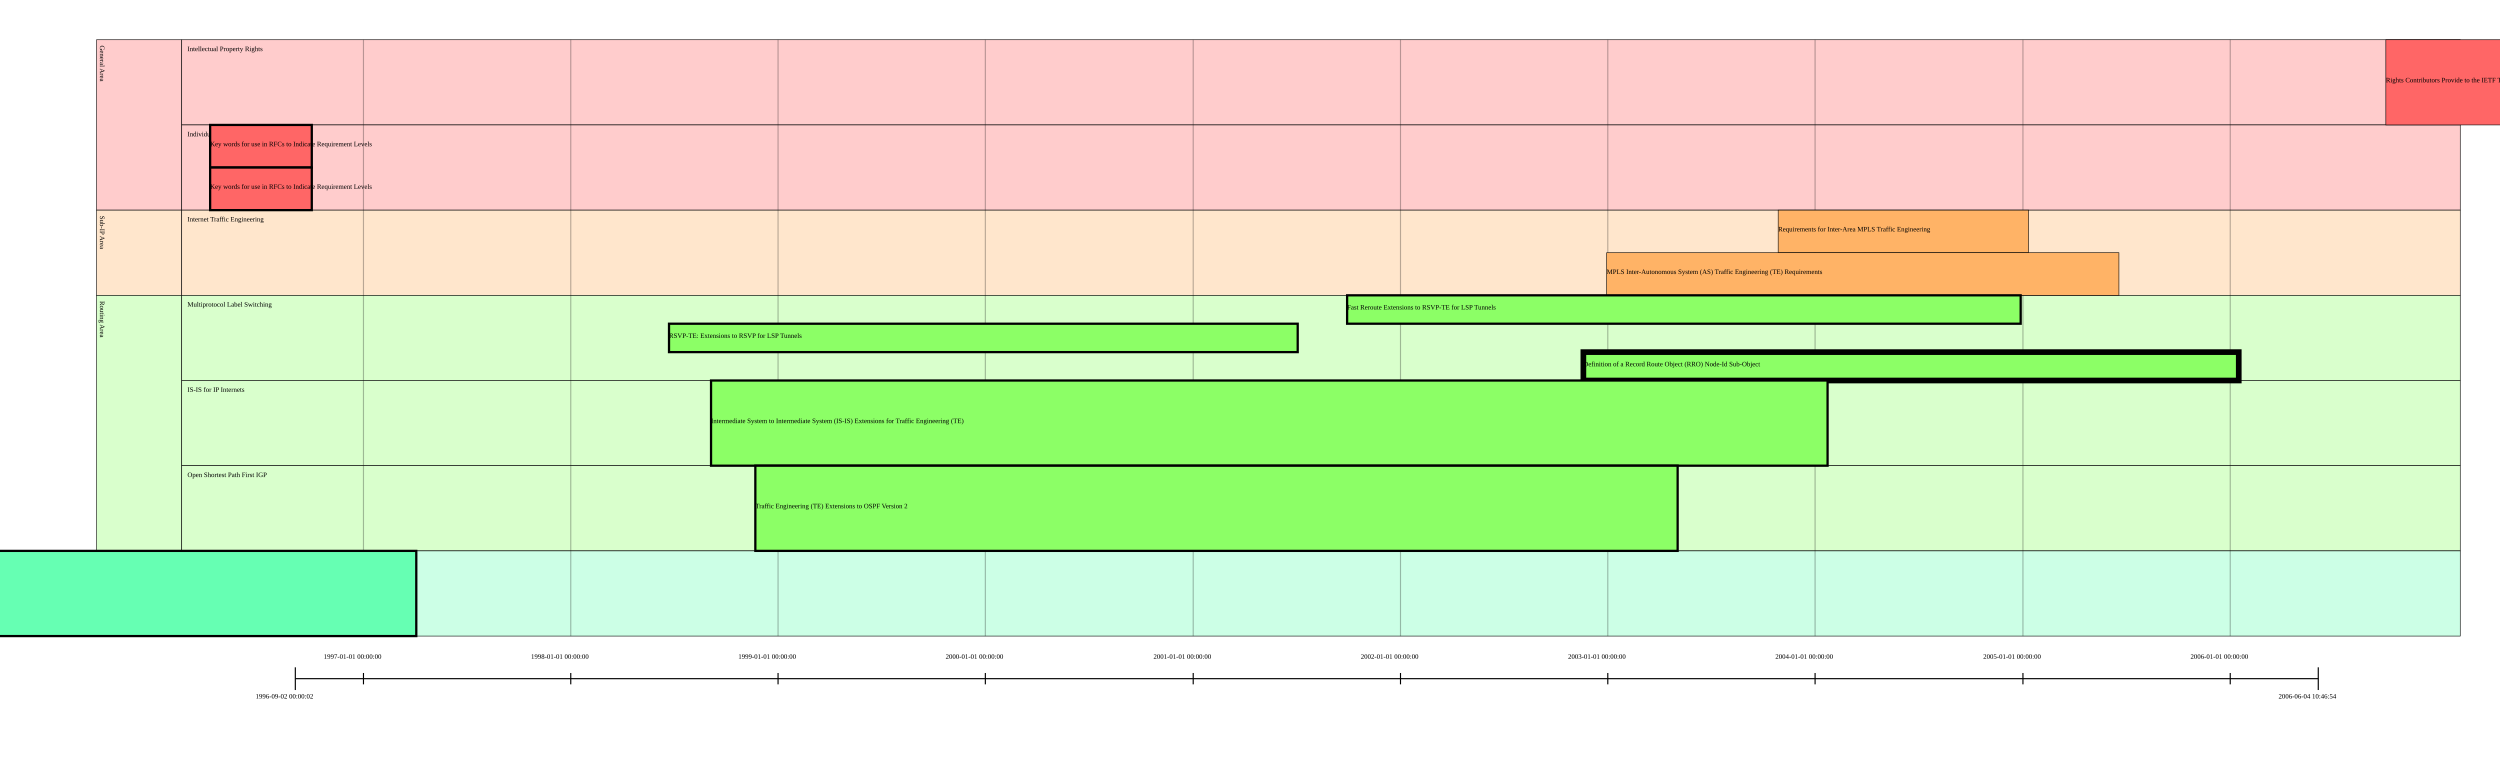
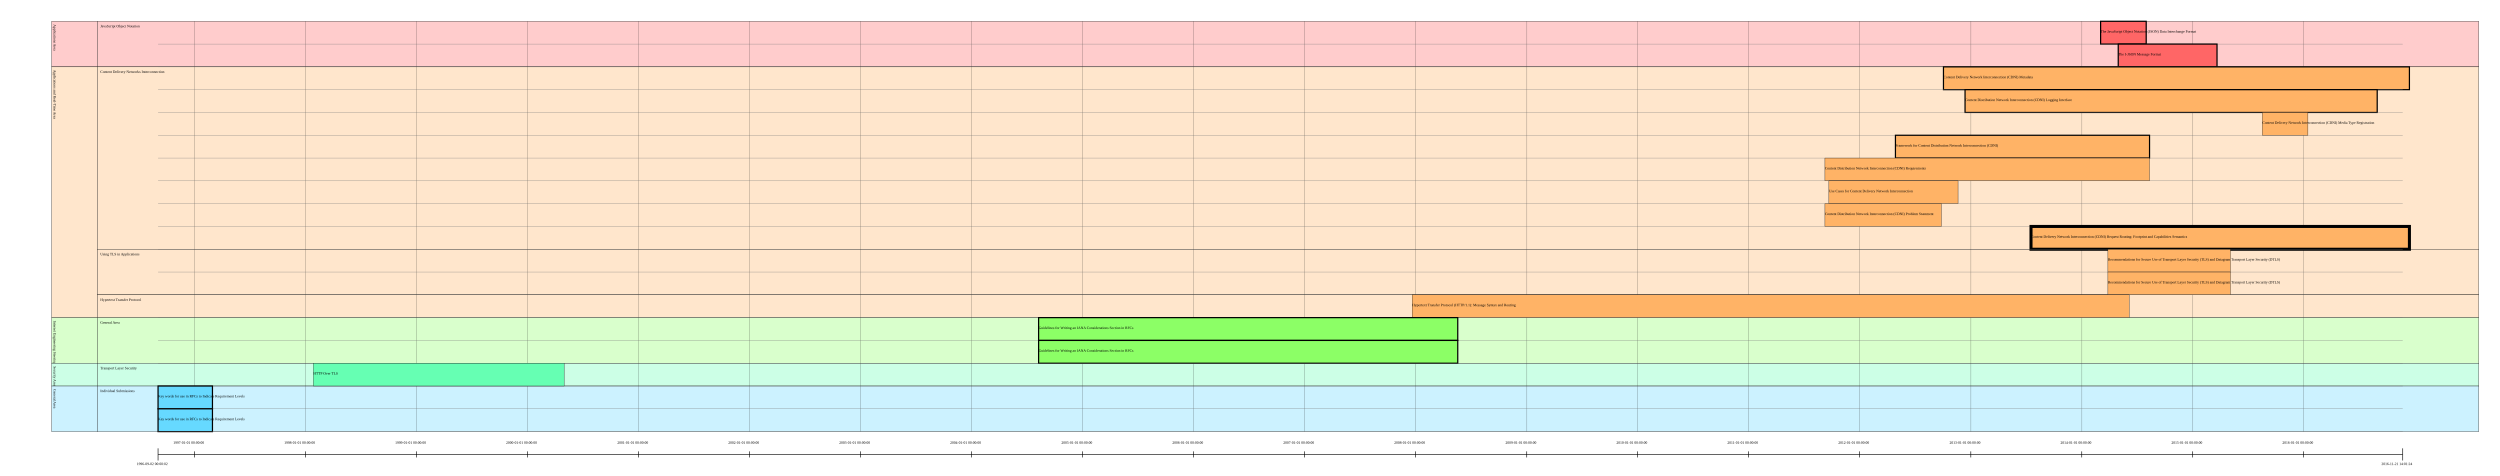
- <svg xmlns="http://www.w3.org/2000/svg" baseProfile="full" height="1340" version="1.1" width="4402">
+ <svg xmlns="http://www.w3.org/2000/svg" baseProfile="full" height="1565" version="1.1" width="8225">
  <defs />
-   <rect fill="#ffcccc" height="300" stroke="#000000" width="150" x="170" y="70" />
-   <text lengthAdjust="spacing" textLength="[150]" writing-mode="tb" x="180" y="80">General Area</text>
-   <rect fill="#ffe6cc" height="150" stroke="#000000" width="150" x="170" y="370" />
-   <text lengthAdjust="spacing" textLength="[150]" writing-mode="tb" x="180" y="380">Sub-IP Area</text>
-   <rect fill="#d9ffcc" height="450" stroke="#000000" width="150" x="170" y="520" />
-   <text lengthAdjust="spacing" textLength="[150]" writing-mode="tb" x="180" y="530">Routing Area</text>
-   <rect fill="#ccffe6" height="150" stroke="#000000" width="150" x="170" y="970" />
-   <text lengthAdjust="spacing" textLength="[150]" writing-mode="tb" x="180" y="980">Transport Area</text>
-   <rect fill="#ffcccc" height="150" stroke="#000000" width="4012" x="320" y="70" />
-   <text lengthAdjust="spacing" textLength="[150]" x="330" y="90">Intellectual Property Rights</text>
-   <rect fill="#ffcccc" height="150" stroke="#000000" width="4012" x="320" y="220" />
-   <text lengthAdjust="spacing" textLength="[150]" x="330" y="240">Individual Submissions</text>
-   <rect fill="#ffe6cc" height="150" stroke="#000000" width="4012" x="320" y="370" />
-   <text lengthAdjust="spacing" textLength="[150]" x="330" y="390">Internet Traffic Engineering</text>
-   <rect fill="#d9ffcc" height="150" stroke="#000000" width="4012" x="320" y="520" />
-   <text lengthAdjust="spacing" textLength="[150]" x="330" y="540">Multiprotocol Label Switching</text>
-   <rect fill="#d9ffcc" height="150" stroke="#000000" width="4012" x="320" y="670" />
-   <text lengthAdjust="spacing" textLength="[150]" x="330" y="690">IS-IS for IP Internets</text>
-   <rect fill="#d9ffcc" height="150" stroke="#000000" width="4012" x="320" y="820" />
-   <text lengthAdjust="spacing" textLength="[150]" x="330" y="840">Open Shortest Path First IGP</text>
-   <rect fill="#ccffe6" height="150" stroke="#000000" width="4012" x="320" y="970" />
-   <text lengthAdjust="spacing" textLength="[150]" x="330" y="990">Resource Reservation Setup Protocol</text>
-   <line stroke="#000000" stroke-width="2" x1="520" x2="4082" y1="1195.0" y2="1195.0" />
-   <line stroke="#000000" stroke-width="2" x1="520" x2="520" y1="1215.0" y2="1175.0" />
-   <line stroke="#000000" stroke-width="2" x1="4082" x2="4082" y1="1215.0" y2="1175.0" />
-   <text x="450" y="1230.0">1996-09-02 00:00:02</text>
-   <text x="4012" y="1230.0">2006-06-04 10:46:54</text>
-   <line stroke="#111111" stroke-opacity="0.3" stroke-width="2" x1="640" x2="640" y1="1120" y2="70" />
-   <line stroke="#000000" stroke-width="2" x1="640" x2="640" y1="1205.0" y2="1185.0" />
-   <text x="570" y="1160.0">1997-01-01 00:00:00</text>
-   <line stroke="#111111" stroke-opacity="0.3" stroke-width="2" x1="1005" x2="1005" y1="1120" y2="70" />
-   <line stroke="#000000" stroke-width="2" x1="1005" x2="1005" y1="1205.0" y2="1185.0" />
-   <text x="935" y="1160.0">1998-01-01 00:00:00</text>
-   <line stroke="#111111" stroke-opacity="0.3" stroke-width="2" x1="1370" x2="1370" y1="1120" y2="70" />
-   <line stroke="#000000" stroke-width="2" x1="1370" x2="1370" y1="1205.0" y2="1185.0" />
-   <text x="1300" y="1160.0">1999-01-01 00:00:00</text>
-   <line stroke="#111111" stroke-opacity="0.3" stroke-width="2" x1="1735" x2="1735" y1="1120" y2="70" />
-   <line stroke="#000000" stroke-width="2" x1="1735" x2="1735" y1="1205.0" y2="1185.0" />
-   <text x="1665" y="1160.0">2000-01-01 00:00:00</text>
-   <line stroke="#111111" stroke-opacity="0.3" stroke-width="2" x1="2101" x2="2101" y1="1120" y2="70" />
-   <line stroke="#000000" stroke-width="2" x1="2101" x2="2101" y1="1205.0" y2="1185.0" />
-   <text x="2031" y="1160.0">2001-01-01 00:00:00</text>
-   <line stroke="#111111" stroke-opacity="0.3" stroke-width="2" x1="2466" x2="2466" y1="1120" y2="70" />
-   <line stroke="#000000" stroke-width="2" x1="2466" x2="2466" y1="1205.0" y2="1185.0" />
-   <text x="2396" y="1160.0">2002-01-01 00:00:00</text>
-   <line stroke="#111111" stroke-opacity="0.3" stroke-width="2" x1="2831" x2="2831" y1="1120" y2="70" />
-   <line stroke="#000000" stroke-width="2" x1="2831" x2="2831" y1="1205.0" y2="1185.0" />
-   <text x="2761" y="1160.0">2003-01-01 00:00:00</text>
-   <line stroke="#111111" stroke-opacity="0.3" stroke-width="2" x1="3196" x2="3196" y1="1120" y2="70" />
-   <line stroke="#000000" stroke-width="2" x1="3196" x2="3196" y1="1205.0" y2="1185.0" />
-   <text x="3126" y="1160.0">2004-01-01 00:00:00</text>
-   <line stroke="#111111" stroke-opacity="0.3" stroke-width="2" x1="3562" x2="3562" y1="1120" y2="70" />
-   <line stroke="#000000" stroke-width="2" x1="3562" x2="3562" y1="1205.0" y2="1185.0" />
-   <text x="3492" y="1160.0">2005-01-01 00:00:00</text>
-   <line stroke="#111111" stroke-opacity="0.3" stroke-width="2" x1="3927" x2="3927" y1="1120" y2="70" />
-   <line stroke="#000000" stroke-width="2" x1="3927" x2="3927" y1="1205.0" y2="1185.0" />
-   <text x="3857" y="1160.0">2006-01-01 00:00:00</text>
-   <rect fill="#ff6666" height="150.0" stroke="#000000" stroke-dasharray="10, 0" stroke-width="1" width="620" x="4201" y="70.0" />
-   <text lengthAdjust="spacingAndGlyphs" textLength="620" x="4201" y="145.0">Rights Contributors Provide to the IETF Trust</text>
-   <rect fill="#ff6666" height="75.0" stroke="#000000" stroke-dasharray="10, 0" stroke-width="4" width="179" x="370" y="220.0" />
-   <text lengthAdjust="spacingAndGlyphs" textLength="179" x="370" y="257.5">Key words for use in RFCs to Indicate Requirement Levels</text>
-   <rect fill="#ff6666" height="75.0" stroke="#000000" stroke-dasharray="10, 0" stroke-width="4" width="179" x="370" y="295.0" />
-   <text lengthAdjust="spacingAndGlyphs" textLength="179" x="370" y="332.5">Key words for use in RFCs to Indicate Requirement Levels</text>
-   <rect fill="#ffb366" height="75.0" stroke="#000000" stroke-dasharray="10, 0" stroke-width="1" width="441" x="3131" y="370.0" />
-   <text lengthAdjust="spacingAndGlyphs" textLength="441" x="3131" y="407.5">Requirements for Inter-Area MPLS Traffic Engineering</text>
-   <rect fill="#ffb366" height="75.0" stroke="#000000" stroke-dasharray="10, 0" stroke-width="1" width="902" x="2829" y="445.0" />
-   <text lengthAdjust="spacingAndGlyphs" textLength="902" x="2829" y="482.5">MPLS Inter-Autonomous System (AS) Traffic Engineering (TE) Requirements</text>
-   <rect fill="#8cff66" height="50.0" stroke="#000000" stroke-dasharray="10, 0" stroke-width="4" width="1186" x="2372" y="520.0" />
-   <text lengthAdjust="spacingAndGlyphs" textLength="1186" x="2372" y="545.0">Fast Reroute Extensions to RSVP-TE for LSP Tunnels</text>
-   <rect fill="#8cff66" height="50.0" stroke="#000000" stroke-dasharray="10, 0" stroke-width="4" width="1107" x="1178" y="570.0" />
-   <text lengthAdjust="spacingAndGlyphs" textLength="1107" x="1178" y="595.0">RSVP-TE: Extensions to RSVP for LSP Tunnels</text>
-   <rect fill="#8cff66" height="50.0" stroke="#000000" stroke-dasharray="10, 0" stroke-width="10" width="1154" x="2788" y="620.0" />
-   <text lengthAdjust="spacingAndGlyphs" textLength="1154" x="2788" y="645.0">Definition of a Record Route Object (RRO) Node-Id Sub-Object</text>
-   <rect fill="#8cff66" height="150.0" stroke="#000000" stroke-dasharray="10, 0" stroke-width="4" width="1966" x="1252" y="670.0" />
-   <text lengthAdjust="spacingAndGlyphs" textLength="1966" x="1252" y="745.0">Intermediate System to Intermediate System (IS-IS) Extensions for Traffic Engineering (TE)</text>
-   <rect fill="#8cff66" height="150.0" stroke="#000000" stroke-dasharray="10, 0" stroke-width="4" width="1624" x="1330" y="820.0" />
-   <text lengthAdjust="spacingAndGlyphs" textLength="1624" x="1330" y="895.0">Traffic Engineering (TE) Extensions to OSPF Version 2</text>
-   <rect fill="#66ffb3" height="150.0" stroke="#000000" stroke-dasharray="10, 0" stroke-width="4" width="1143" x="-410" y="970.0" />
-   <text lengthAdjust="spacingAndGlyphs" textLength="1143" x="-410" y="1045.0">Resource ReSerVation Protocol (RSVP) -- Version 1 Functional Specification</text>
+   <rect fill="#ffcccc" height="150" stroke="#000000" width="150" x="170" y="70" />
+   <text lengthAdjust="spacing" textLength="[150]" writing-mode="tb" x="180" y="80">Applications Area</text>
+   <rect fill="#ffe6cc" height="825" stroke="#000000" width="150" x="170" y="220" />
+   <text lengthAdjust="spacing" textLength="[150]" writing-mode="tb" x="180" y="230">Applications and Real-Time Area</text>
+   <rect fill="#d9ffcc" height="150" stroke="#000000" width="150" x="170" y="1045" />
+   <text lengthAdjust="spacing" textLength="[150]" writing-mode="tb" x="180" y="1055">Internet Engineering Steering Group</text>
+   <rect fill="#ccffe6" height="75" stroke="#000000" width="150" x="170" y="1195" />
+   <text lengthAdjust="spacing" textLength="[150]" writing-mode="tb" x="180" y="1205">Security Area</text>
+   <rect fill="#ccf2ff" height="150" stroke="#000000" width="150" x="170" y="1270" />
+   <text lengthAdjust="spacing" textLength="[150]" writing-mode="tb" x="180" y="1280">General Area</text>
+   <rect fill="#ffcccc" height="150" stroke="#000000" width="7835" x="320" y="70" />
+   <text lengthAdjust="spacing" textLength="[150]" x="330" y="90">JavaScript Object Notation</text>
+   <rect fill="#ffe6cc" height="600" stroke="#000000" width="7835" x="320" y="220" />
+   <text lengthAdjust="spacing" textLength="[150]" x="330" y="240">Content Delivery Networks Interconnection</text>
+   <rect fill="#ffe6cc" height="150" stroke="#000000" width="7835" x="320" y="820" />
+   <text lengthAdjust="spacing" textLength="[150]" x="330" y="840">Using TLS in Applications</text>
+   <rect fill="#ffe6cc" height="75" stroke="#000000" width="7835" x="320" y="970" />
+   <text lengthAdjust="spacing" textLength="[150]" x="330" y="990">Hypertext Transfer Protocol</text>
+   <rect fill="#d9ffcc" height="150" stroke="#000000" width="7835" x="320" y="1045" />
+   <text lengthAdjust="spacing" textLength="[150]" x="330" y="1065">General Area</text>
+   <rect fill="#ccffe6" height="75" stroke="#000000" width="7835" x="320" y="1195" />
+   <text lengthAdjust="spacing" textLength="[150]" x="330" y="1215">Transport Layer Security</text>
+   <rect fill="#ccf2ff" height="150" stroke="#000000" width="7835" x="320" y="1270" />
+   <text lengthAdjust="spacing" textLength="[150]" x="330" y="1290">Individual Submissions</text>
+   <line stroke="#000000" stroke-width="2" x1="520" x2="7905" y1="1495" y2="1495" />
+   <line stroke="#000000" stroke-width="2" x1="520" x2="520" y1="1515" y2="1475" />
+   <line stroke="#000000" stroke-width="2" x1="7905" x2="7905" y1="1515" y2="1475" />
+   <text x="450" y="1530">1996-09-02 00:00:02</text>
+   <text x="7835" y="1530">2016-11-21 14:01:24</text>
+   <line stroke="#111111" stroke-opacity="0.3" stroke-width="2" x1="640" x2="640" y1="1420" y2="70" />
+   <line stroke="#000000" stroke-width="2" x1="640" x2="640" y1="1505" y2="1485" />
+   <text x="570" y="1460">1997-01-01 00:00:00</text>
+   <line stroke="#111111" stroke-opacity="0.3" stroke-width="2" x1="1005" x2="1005" y1="1420" y2="70" />
+   <line stroke="#000000" stroke-width="2" x1="1005" x2="1005" y1="1505" y2="1485" />
+   <text x="935" y="1460">1998-01-01 00:00:00</text>
+   <line stroke="#111111" stroke-opacity="0.3" stroke-width="2" x1="1370" x2="1370" y1="1420" y2="70" />
+   <line stroke="#000000" stroke-width="2" x1="1370" x2="1370" y1="1505" y2="1485" />
+   <text x="1300" y="1460">1999-01-01 00:00:00</text>
+   <line stroke="#111111" stroke-opacity="0.3" stroke-width="2" x1="1735" x2="1735" y1="1420" y2="70" />
+   <line stroke="#000000" stroke-width="2" x1="1735" x2="1735" y1="1505" y2="1485" />
+   <text x="1665" y="1460">2000-01-01 00:00:00</text>
+   <line stroke="#111111" stroke-opacity="0.3" stroke-width="2" x1="2101" x2="2101" y1="1420" y2="70" />
+   <line stroke="#000000" stroke-width="2" x1="2101" x2="2101" y1="1505" y2="1485" />
+   <text x="2031" y="1460">2001-01-01 00:00:00</text>
+   <line stroke="#111111" stroke-opacity="0.3" stroke-width="2" x1="2466" x2="2466" y1="1420" y2="70" />
+   <line stroke="#000000" stroke-width="2" x1="2466" x2="2466" y1="1505" y2="1485" />
+   <text x="2396" y="1460">2002-01-01 00:00:00</text>
+   <line stroke="#111111" stroke-opacity="0.3" stroke-width="2" x1="2831" x2="2831" y1="1420" y2="70" />
+   <line stroke="#000000" stroke-width="2" x1="2831" x2="2831" y1="1505" y2="1485" />
+   <text x="2761" y="1460">2003-01-01 00:00:00</text>
+   <line stroke="#111111" stroke-opacity="0.3" stroke-width="2" x1="3196" x2="3196" y1="1420" y2="70" />
+   <line stroke="#000000" stroke-width="2" x1="3196" x2="3196" y1="1505" y2="1485" />
+   <text x="3126" y="1460">2004-01-01 00:00:00</text>
+   <line stroke="#111111" stroke-opacity="0.3" stroke-width="2" x1="3562" x2="3562" y1="1420" y2="70" />
+   <line stroke="#000000" stroke-width="2" x1="3562" x2="3562" y1="1505" y2="1485" />
+   <text x="3492" y="1460">2005-01-01 00:00:00</text>
+   <line stroke="#111111" stroke-opacity="0.3" stroke-width="2" x1="3927" x2="3927" y1="1420" y2="70" />
+   <line stroke="#000000" stroke-width="2" x1="3927" x2="3927" y1="1505" y2="1485" />
+   <text x="3857" y="1460">2006-01-01 00:00:00</text>
+   <line stroke="#111111" stroke-opacity="0.3" stroke-width="2" x1="4292" x2="4292" y1="1420" y2="70" />
+   <line stroke="#000000" stroke-width="2" x1="4292" x2="4292" y1="1505" y2="1485" />
+   <text x="4222" y="1460">2007-01-01 00:00:00</text>
+   <line stroke="#111111" stroke-opacity="0.3" stroke-width="2" x1="4657" x2="4657" y1="1420" y2="70" />
+   <line stroke="#000000" stroke-width="2" x1="4657" x2="4657" y1="1505" y2="1485" />
+   <text x="4587" y="1460">2008-01-01 00:00:00</text>
+   <line stroke="#111111" stroke-opacity="0.3" stroke-width="2" x1="5023" x2="5023" y1="1420" y2="70" />
+   <line stroke="#000000" stroke-width="2" x1="5023" x2="5023" y1="1505" y2="1485" />
+   <text x="4953" y="1460">2009-01-01 00:00:00</text>
+   <line stroke="#111111" stroke-opacity="0.3" stroke-width="2" x1="5388" x2="5388" y1="1420" y2="70" />
+   <line stroke="#000000" stroke-width="2" x1="5388" x2="5388" y1="1505" y2="1485" />
+   <text x="5318" y="1460">2010-01-01 00:00:00</text>
+   <line stroke="#111111" stroke-opacity="0.3" stroke-width="2" x1="5753" x2="5753" y1="1420" y2="70" />
+   <line stroke="#000000" stroke-width="2" x1="5753" x2="5753" y1="1505" y2="1485" />
+   <text x="5683" y="1460">2011-01-01 00:00:00</text>
+   <line stroke="#111111" stroke-opacity="0.3" stroke-width="2" x1="6118" x2="6118" y1="1420" y2="70" />
+   <line stroke="#000000" stroke-width="2" x1="6118" x2="6118" y1="1505" y2="1485" />
+   <text x="6048" y="1460">2012-01-01 00:00:00</text>
+   <line stroke="#111111" stroke-opacity="0.3" stroke-width="2" x1="6484" x2="6484" y1="1420" y2="70" />
+   <line stroke="#000000" stroke-width="2" x1="6484" x2="6484" y1="1505" y2="1485" />
+   <text x="6414" y="1460">2013-01-01 00:00:00</text>
+   <line stroke="#111111" stroke-opacity="0.3" stroke-width="2" x1="6849" x2="6849" y1="1420" y2="70" />
+   <line stroke="#000000" stroke-width="2" x1="6849" x2="6849" y1="1505" y2="1485" />
+   <text x="6779" y="1460">2014-01-01 00:00:00</text>
+   <line stroke="#111111" stroke-opacity="0.3" stroke-width="2" x1="7214" x2="7214" y1="1420" y2="70" />
+   <line stroke="#000000" stroke-width="2" x1="7214" x2="7214" y1="1505" y2="1485" />
+   <text x="7144" y="1460">2015-01-01 00:00:00</text>
+   <line stroke="#111111" stroke-opacity="0.3" stroke-width="2" x1="7579" x2="7579" y1="1420" y2="70" />
+   <line stroke="#000000" stroke-width="2" x1="7579" x2="7579" y1="1505" y2="1485" />
+   <text x="7509" y="1460">2016-01-01 00:00:00</text>
+   <rect fill="#ff6666" height="75" stroke="#000000" stroke-dasharray="10, 0" stroke-width="4" width="150" x="6911" y="70" />
+   <text lengthAdjust="spacingAndGlyphs" textLength="150" x="6911" y="107.5">The JavaScript Object Notation (JSON) Data Interchange Format</text>
+   <line stroke="#777777" stroke-width="1" x1="520" x2="7905" y1="145" y2="145" />
+   <rect fill="#ff6666" height="75" stroke="#000000" stroke-dasharray="10, 0" stroke-width="4" width="325" x="6969" y="145" />
+   <text lengthAdjust="spacingAndGlyphs" textLength="325" x="6969" y="182.5">The I-JSON Message Format</text>
+   <line stroke="#777777" stroke-width="1" x1="520" x2="7905" y1="220" y2="220" />
+   <rect fill="#ffb366" height="75" stroke="#000000" stroke-dasharray="10, 0" stroke-width="4" width="1533" x="6394" y="220" />
+   <text lengthAdjust="spacingAndGlyphs" textLength="1533" x="6394" y="257.5">Content Delivery Network Interconnection (CDNI) Metadata</text>
+   <line stroke="#777777" stroke-width="1" x1="520" x2="7905" y1="295" y2="295" />
+   <rect fill="#ffb366" height="75" stroke="#000000" stroke-dasharray="10, 0" stroke-width="4" width="1356" x="6465" y="295" />
+   <text lengthAdjust="spacingAndGlyphs" textLength="1356" x="6465" y="332.5">Content Distribution Network Interconnection (CDNI) Logging Interface</text>
+   <line stroke="#777777" stroke-width="1" x1="520" x2="7905" y1="370" y2="370" />
+   <rect fill="#ffb366" height="75" stroke="#000000" stroke-dasharray="10, 0" stroke-width="1" width="150" x="7443" y="370" />
+   <text lengthAdjust="spacingAndGlyphs" textLength="150" x="7443" y="407.5">Content Delivery Network Interconnection (CDNI) Media Type Registration</text>
+   <line stroke="#777777" stroke-width="1" x1="520" x2="7905" y1="445" y2="445" />
+   <rect fill="#ffb366" height="75" stroke="#000000" stroke-dasharray="10, 0" stroke-width="4" width="836" x="6236" y="445" />
+   <text lengthAdjust="spacingAndGlyphs" textLength="836" x="6236" y="482.5">Framework for Content Distribution Network Interconnection (CDNI)</text>
+   <line stroke="#777777" stroke-width="1" x1="520" x2="7905" y1="520" y2="520" />
+   <rect fill="#ffb366" height="75" stroke="#000000" stroke-dasharray="10, 0" stroke-width="1" width="1068" x="6004" y="520" />
+   <text lengthAdjust="spacingAndGlyphs" textLength="1068" x="6004" y="557.5">Content Distribution Network Interconnection (CDNI) Requirements</text>
+   <line stroke="#777777" stroke-width="1" x1="520" x2="7905" y1="595" y2="595" />
+   <rect fill="#ffb366" height="75" stroke="#000000" stroke-dasharray="10, 0" stroke-width="1" width="425" x="6017" y="595" />
+   <text lengthAdjust="spacingAndGlyphs" textLength="425" x="6017" y="632.5">Use Cases for Content Delivery Network Interconnection</text>
+   <line stroke="#777777" stroke-width="1" x1="520" x2="7905" y1="670" y2="670" />
+   <rect fill="#ffb366" height="75" stroke="#000000" stroke-dasharray="10, 0" stroke-width="1" width="383" x="6004" y="670" />
+   <text lengthAdjust="spacingAndGlyphs" textLength="383" x="6004" y="707.5">Content Distribution Network Interconnection (CDNI) Problem Statement</text>
+   <line stroke="#777777" stroke-width="1" x1="520" x2="7905" y1="745" y2="745" />
+   <rect fill="#ffb366" height="75" stroke="#000000" stroke-dasharray="10, 0" stroke-width="10" width="1245" x="6682" y="745" />
+   <text lengthAdjust="spacingAndGlyphs" textLength="1245" x="6682" y="782.5">Content Delivery Network Interconnection (CDNI) Request Routing: Footprint and Capabilities Semantics</text>
+   <line stroke="#777777" stroke-width="1" x1="520" x2="7905" y1="820" y2="820" />
+   <rect fill="#ffb366" height="75" stroke="#000000" stroke-dasharray="10, 0" stroke-width="1" width="403" x="6935" y="820" />
+   <text lengthAdjust="spacingAndGlyphs" textLength="403" x="6935" y="857.5">Recommendations for Secure Use of Transport Layer Security (TLS) and Datagram Transport Layer Security (DTLS)</text>
+   <line stroke="#777777" stroke-width="1" x1="520" x2="7905" y1="895" y2="895" />
+   <rect fill="#ffb366" height="75" stroke="#000000" stroke-dasharray="10, 0" stroke-width="1" width="403" x="6935" y="895" />
+   <text lengthAdjust="spacingAndGlyphs" textLength="403" x="6935" y="932.5">Recommendations for Secure Use of Transport Layer Security (TLS) and Datagram Transport Layer Security (DTLS)</text>
+   <line stroke="#777777" stroke-width="1" x1="520" x2="7905" y1="970" y2="970" />
+   <rect fill="#ffb366" height="75" stroke="#000000" stroke-dasharray="10, 0" stroke-width="1" width="2359" x="4646" y="970" />
+   <text lengthAdjust="spacingAndGlyphs" textLength="2359" x="4646" y="1007.5">Hypertext Transfer Protocol (HTTP/1.1): Message Syntax and Routing</text>
+   <line stroke="#777777" stroke-width="1" x1="520" x2="7905" y1="1045" y2="1045" />
+   <rect fill="#8cff66" height="75" stroke="#000000" stroke-dasharray="10, 0" stroke-width="4" width="1379" x="3417" y="1045" />
+   <text lengthAdjust="spacingAndGlyphs" textLength="1379" x="3417" y="1082.5">Guidelines for Writing an IANA Considerations Section in RFCs</text>
+   <line stroke="#777777" stroke-width="1" x1="520" x2="7905" y1="1120" y2="1120" />
+   <rect fill="#8cff66" height="75" stroke="#000000" stroke-dasharray="10, 0" stroke-width="4" width="1379" x="3417" y="1120" />
+   <text lengthAdjust="spacingAndGlyphs" textLength="1379" x="3417" y="1157.5">Guidelines for Writing an IANA Considerations Section in RFCs</text>
+   <line stroke="#777777" stroke-width="1" x1="520" x2="7905" y1="1195" y2="1195" />
+   <rect fill="#66ffb3" height="75" stroke="#000000" stroke-dasharray="10, 0" stroke-width="1" width="825" x="1031" y="1195" />
+   <text lengthAdjust="spacingAndGlyphs" textLength="825" x="1031" y="1232.5">HTTP Over TLS</text>
+   <line stroke="#777777" stroke-width="1" x1="520" x2="7905" y1="1270" y2="1270" />
+   <rect fill="#66d9ff" height="75" stroke="#000000" stroke-dasharray="10, 0" stroke-width="4" width="179" x="520" y="1270" />
+   <text lengthAdjust="spacingAndGlyphs" textLength="179" x="520" y="1307.5">Key words for use in RFCs to Indicate Requirement Levels</text>
+   <line stroke="#777777" stroke-width="1" x1="520" x2="7905" y1="1345" y2="1345" />
+   <rect fill="#66d9ff" height="75" stroke="#000000" stroke-dasharray="10, 0" stroke-width="4" width="179" x="520" y="1345" />
+   <text lengthAdjust="spacingAndGlyphs" textLength="179" x="520" y="1382.5">Key words for use in RFCs to Indicate Requirement Levels</text>
+   <line stroke="#777777" stroke-width="1" x1="520" x2="7905" y1="1420" y2="1420" />
</svg>
